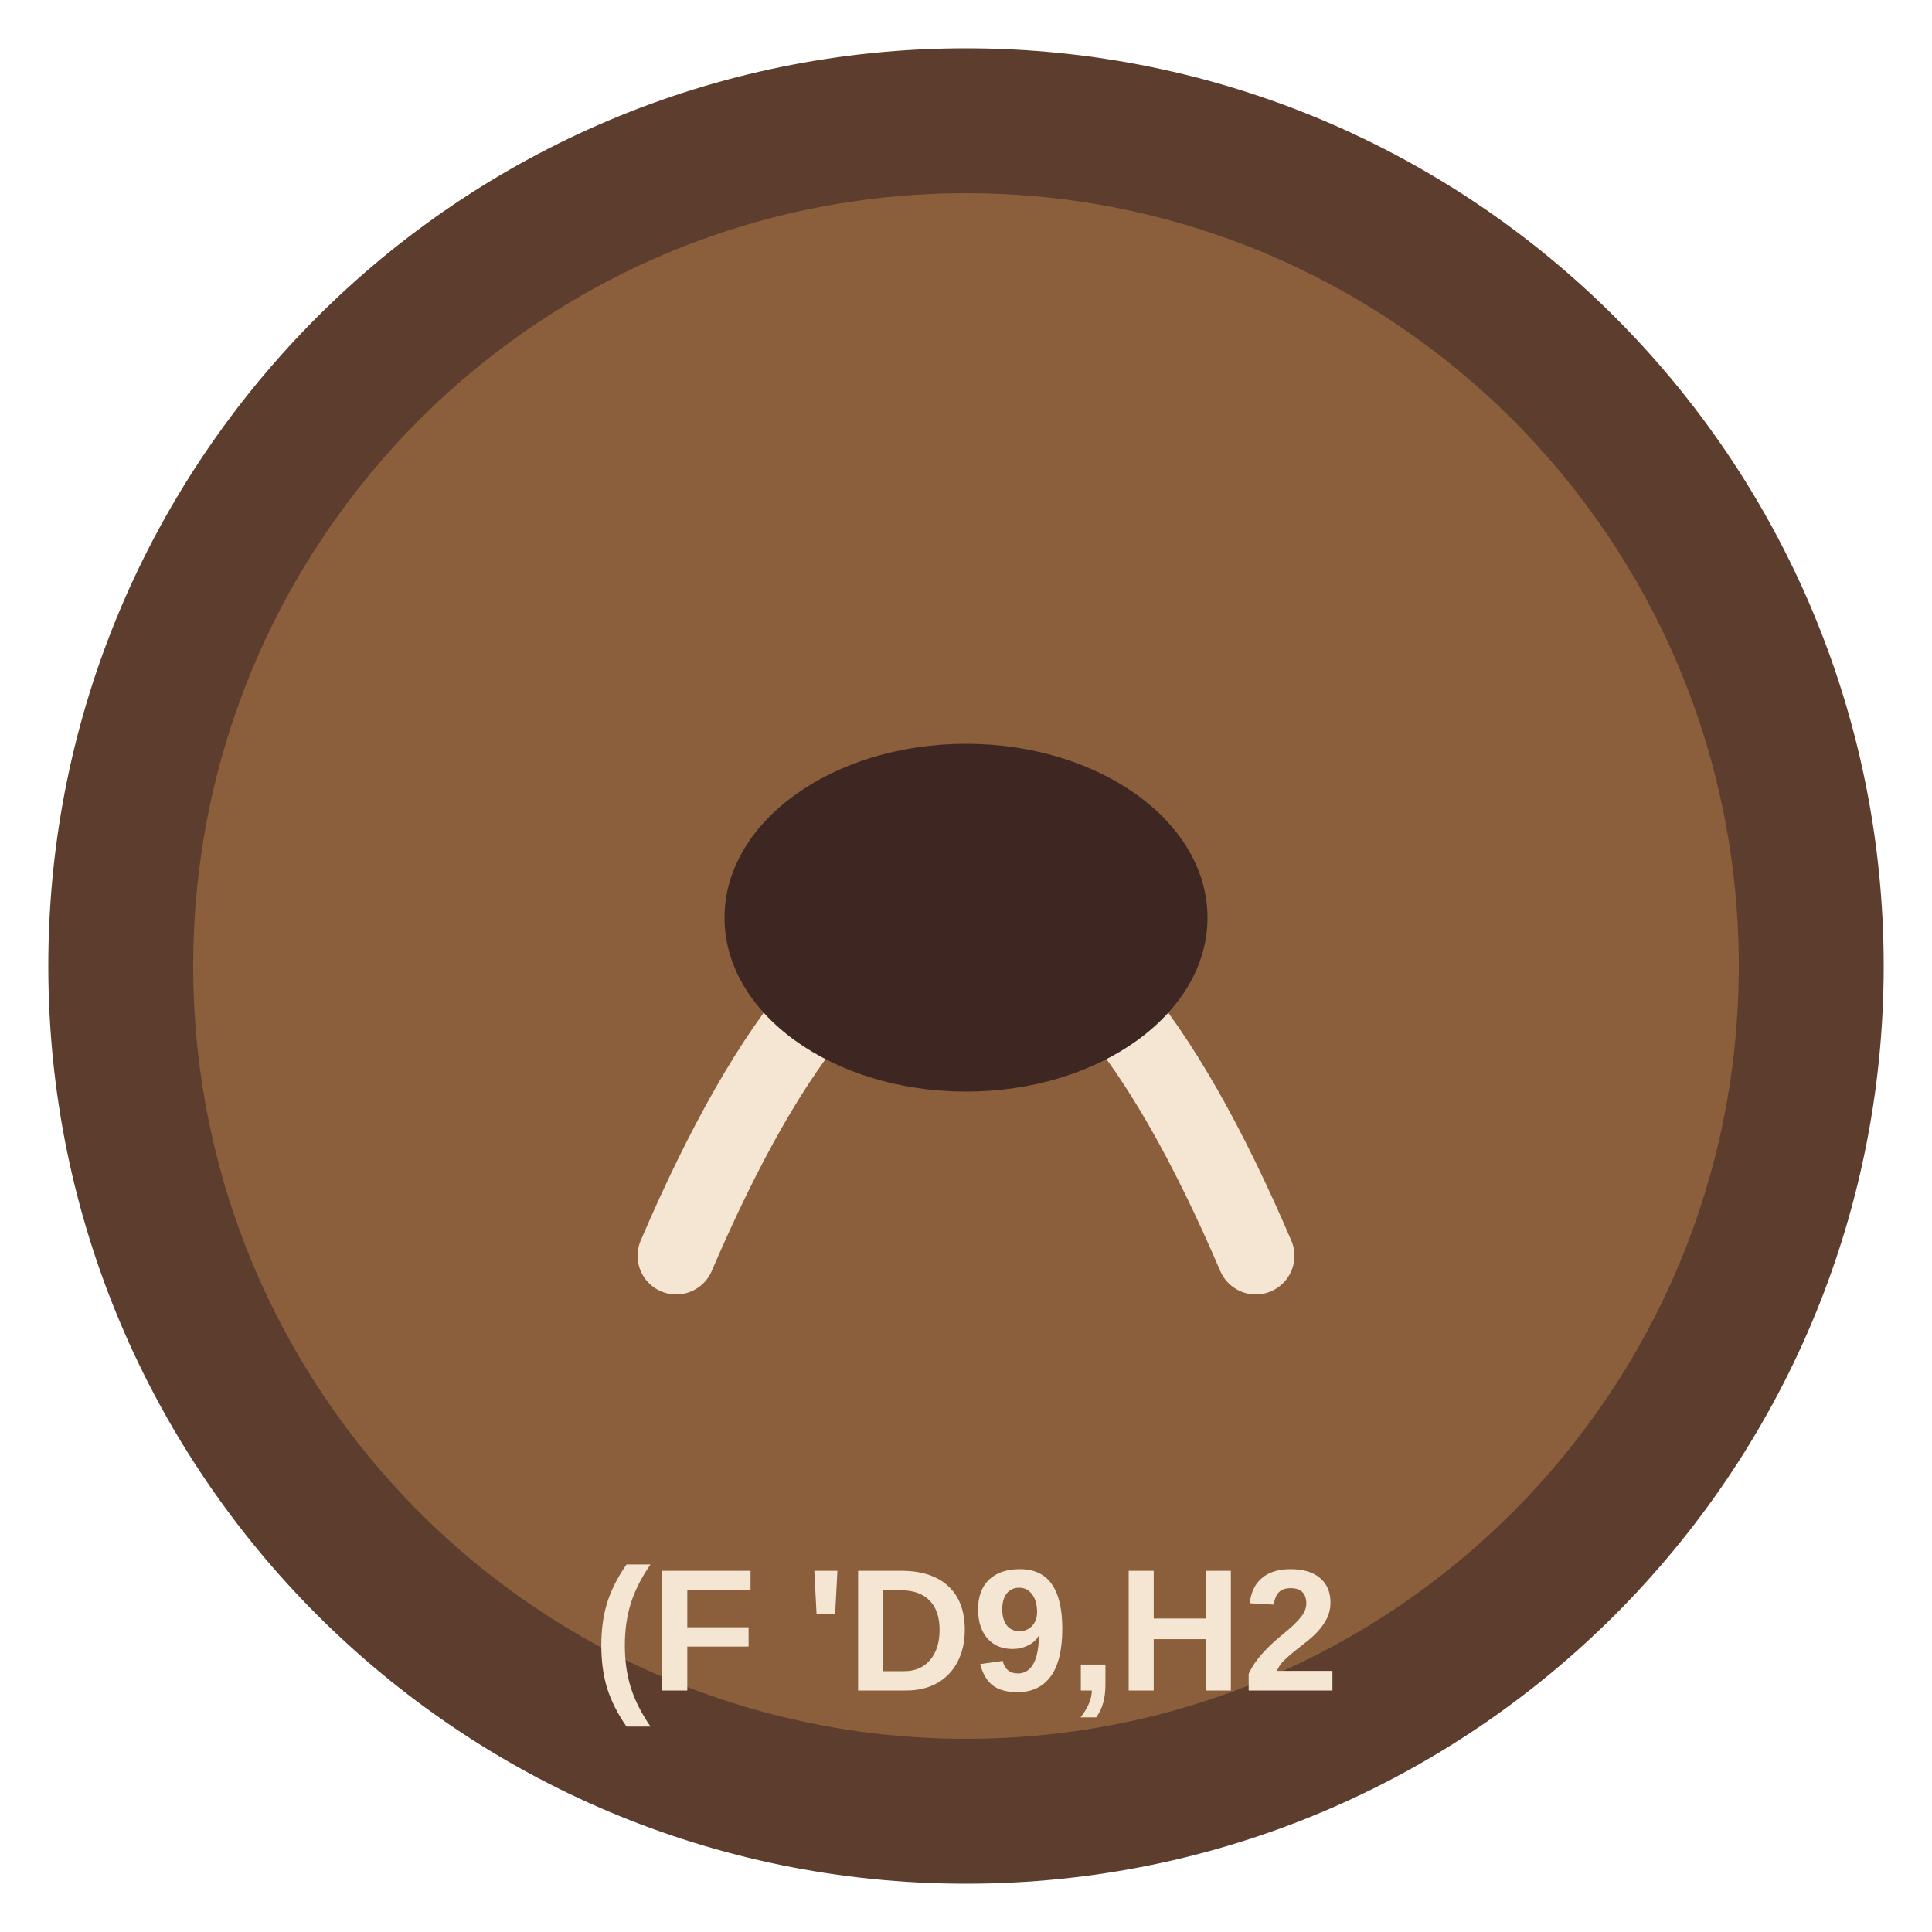
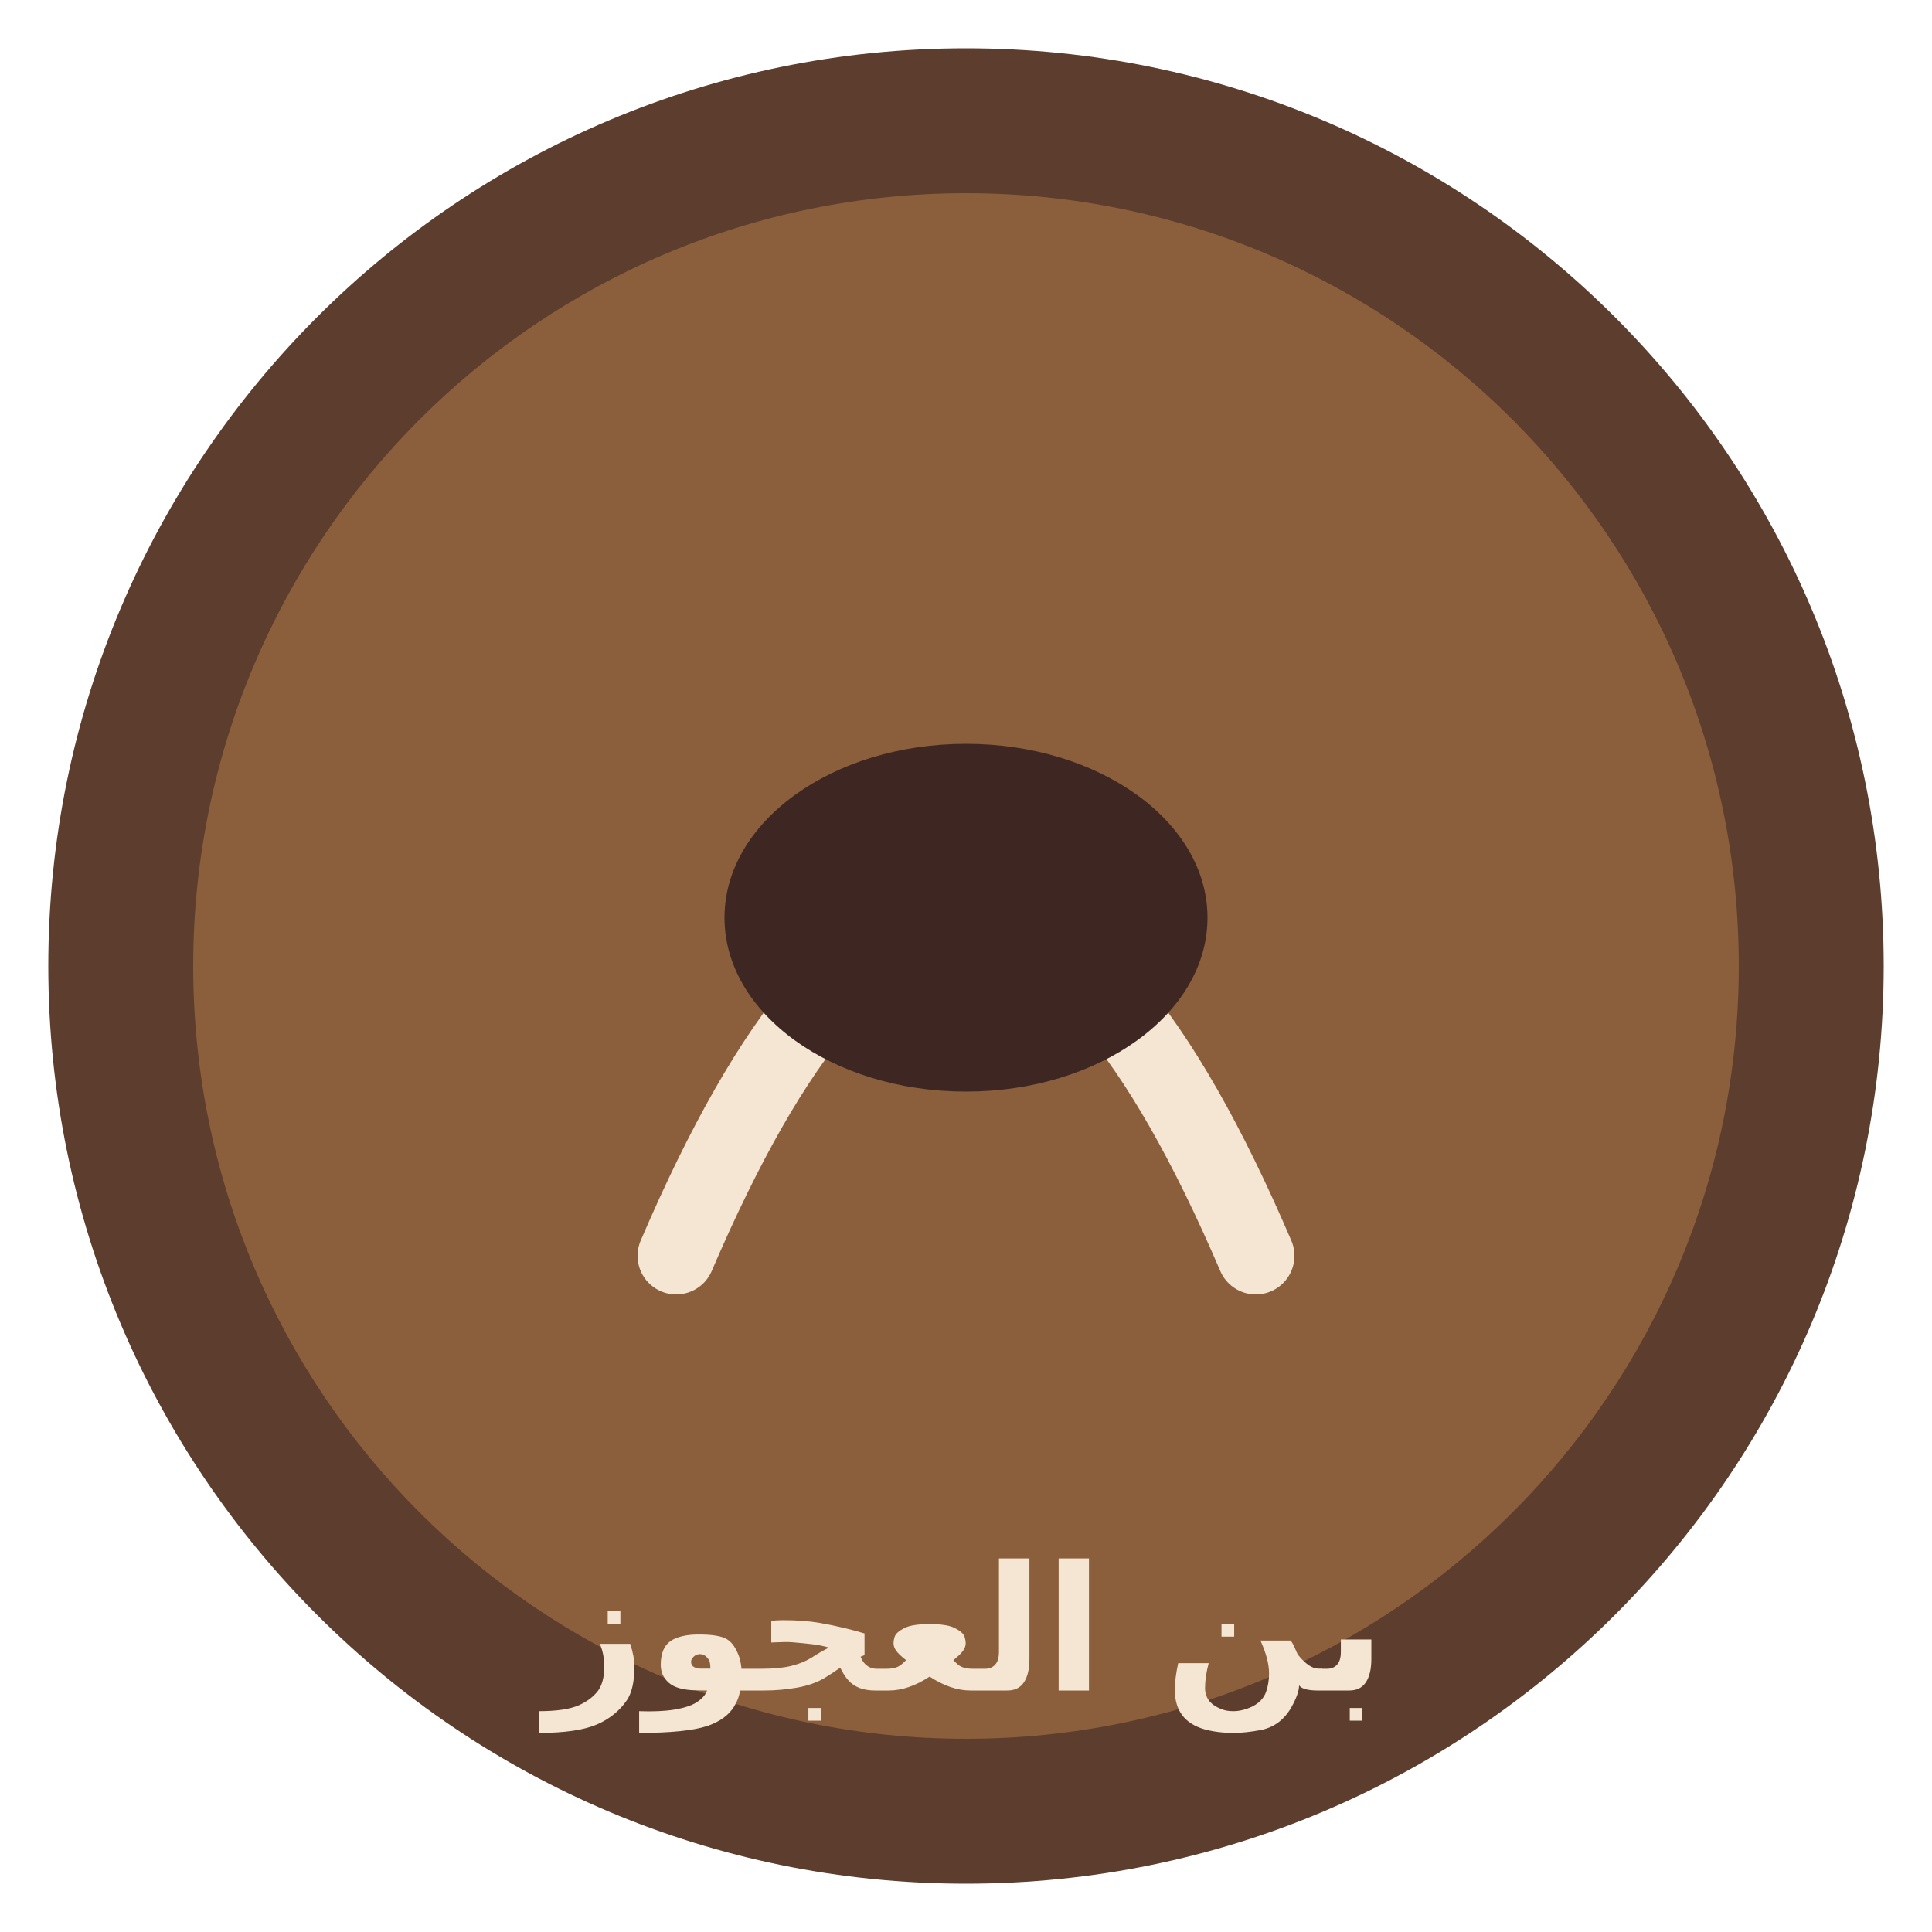
<svg xmlns="http://www.w3.org/2000/svg" viewBox="0 0 200 200" fill="none">
  <circle cx="100" cy="100" r="95" fill="#5C3D2E" />
  <circle cx="100" cy="100" r="80" fill="#8B5E3C" />
  <path d="M70 130 Q100 60 130 130" stroke="#F5E6D3" stroke-width="8" fill="none" stroke-linecap="round" />
  <ellipse cx="100" cy="95" rx="25" ry="18" fill="#3E2723" />
-   <text x="100" y="175" text-anchor="middle" fill="#F5E6D3" font-family="Arial,sans-serif" font-size="18" font-weight="bold">(F 'D9,H2</text>
+   <text x="100" y="175" text-anchor="middle" fill="#F5E6D3" font-family="Arial,sans-serif" font-size="18" font-weight="bold">بن العجوز</text>
</svg>
